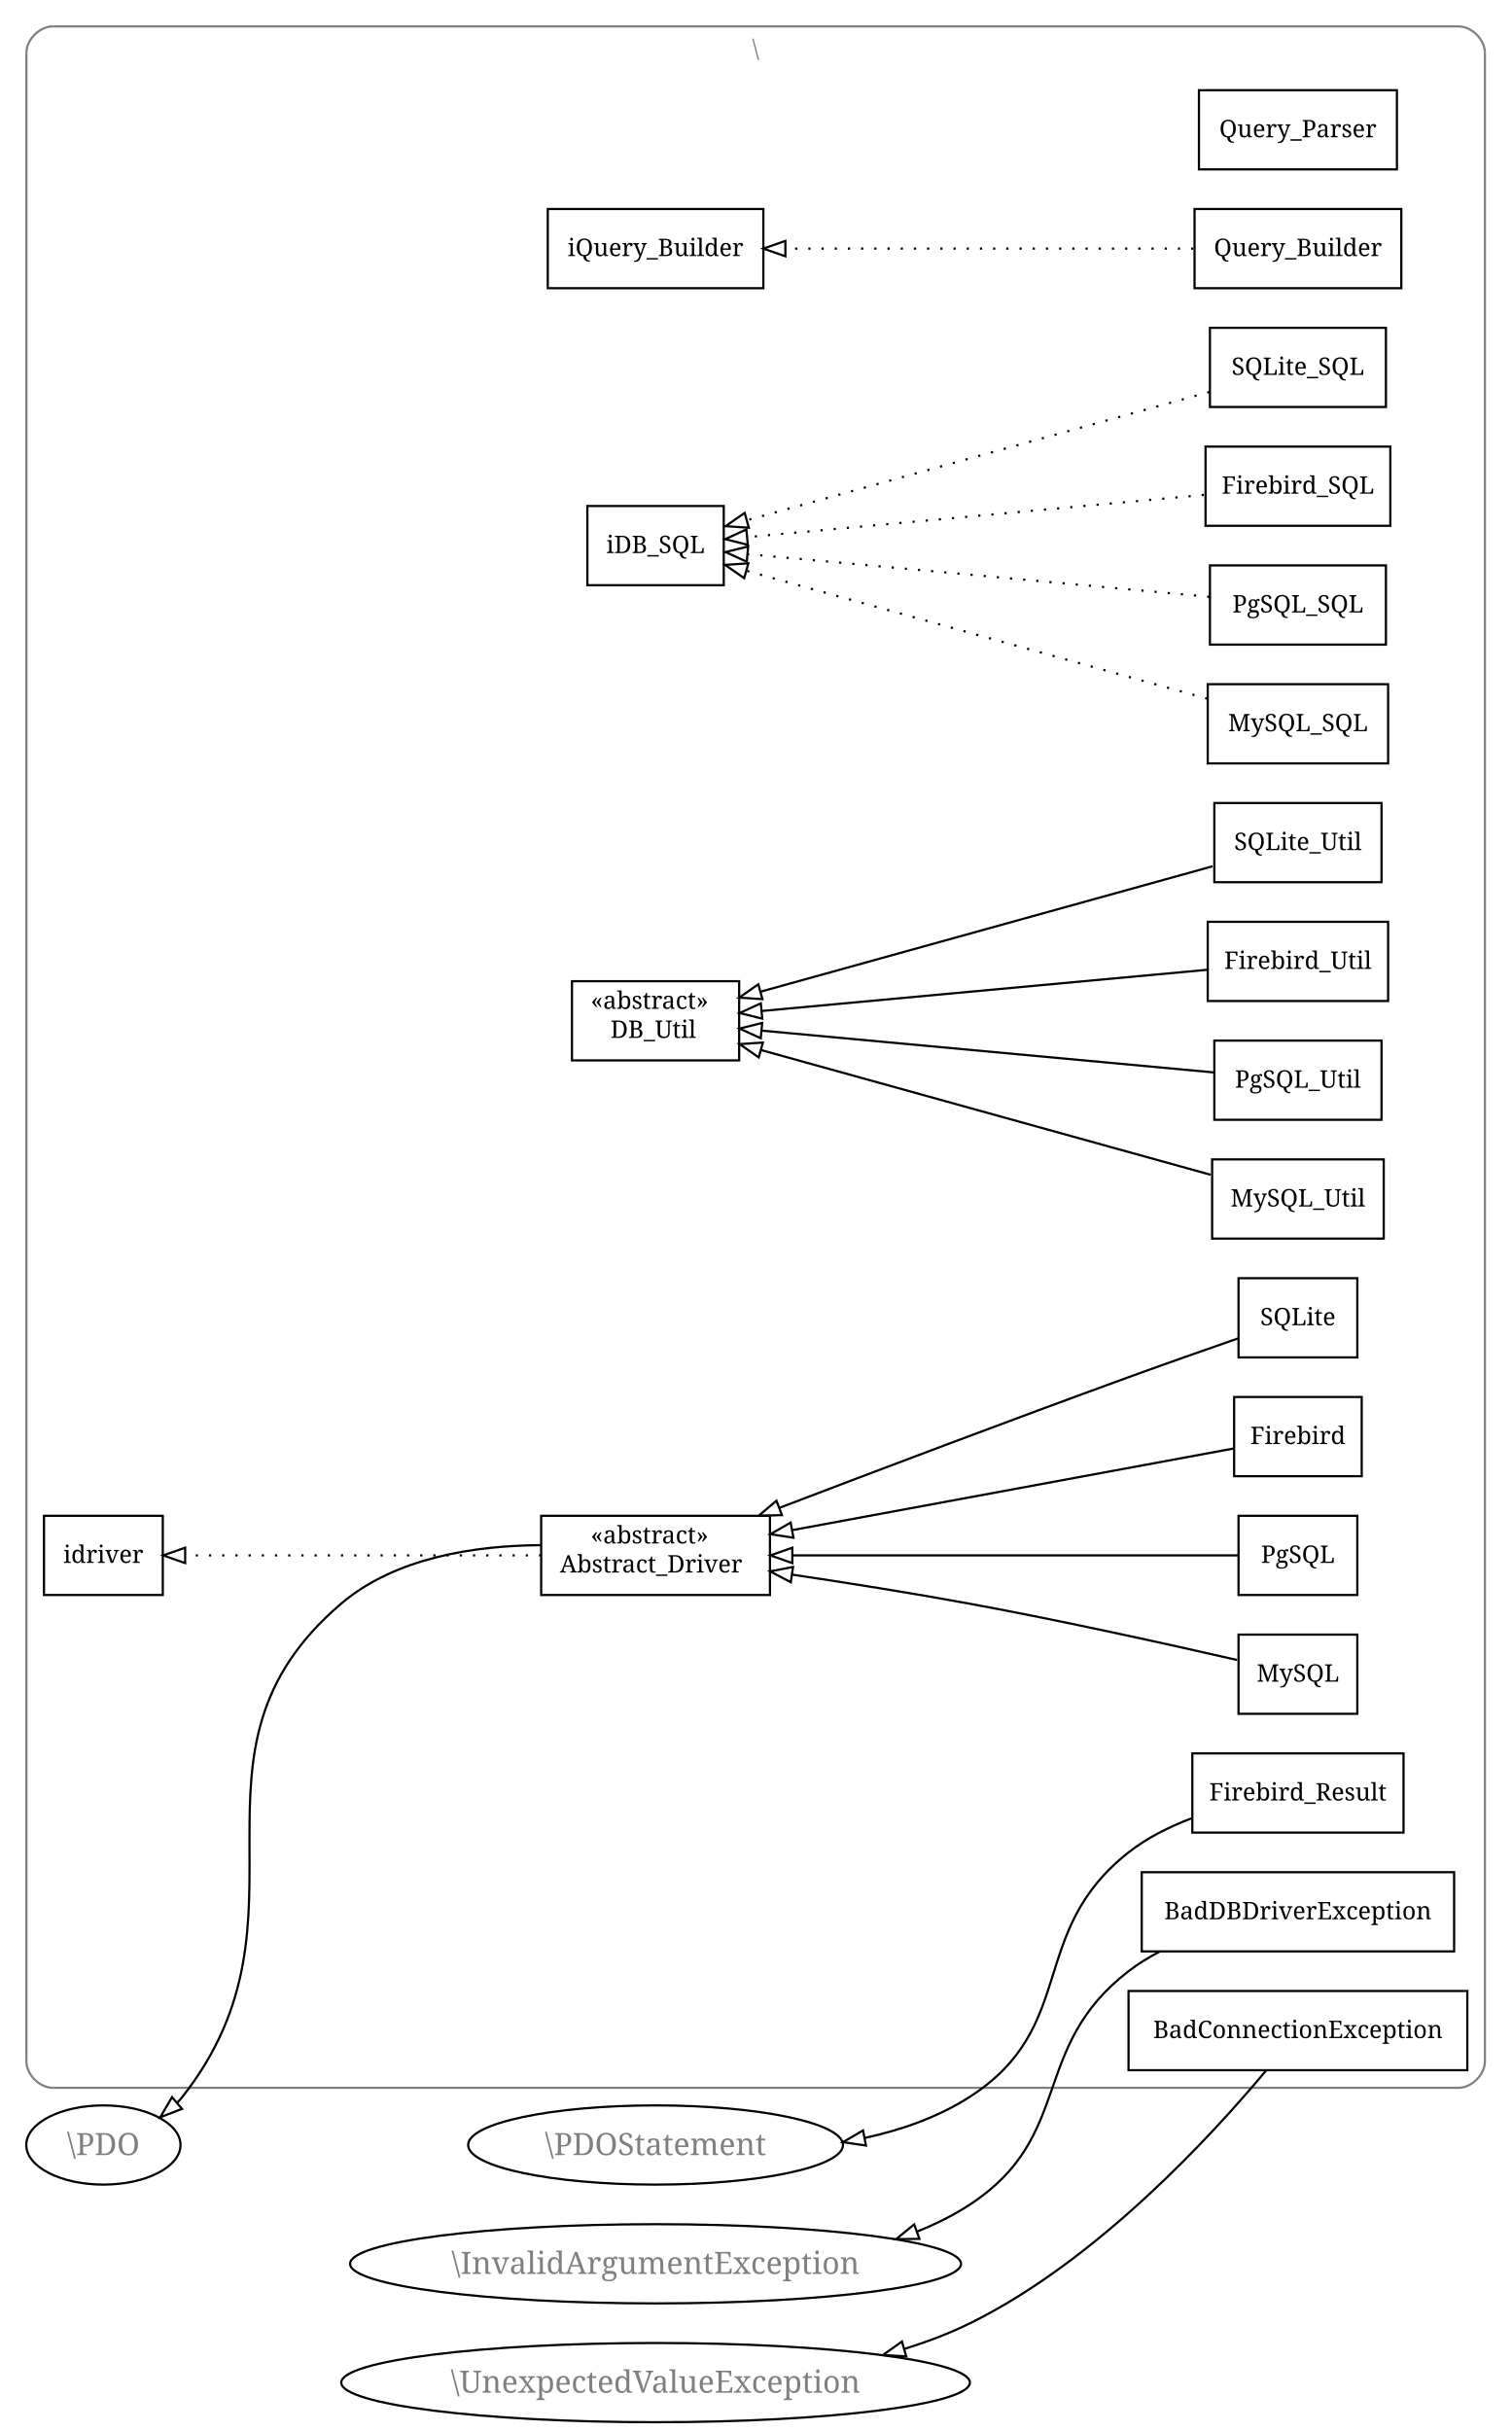
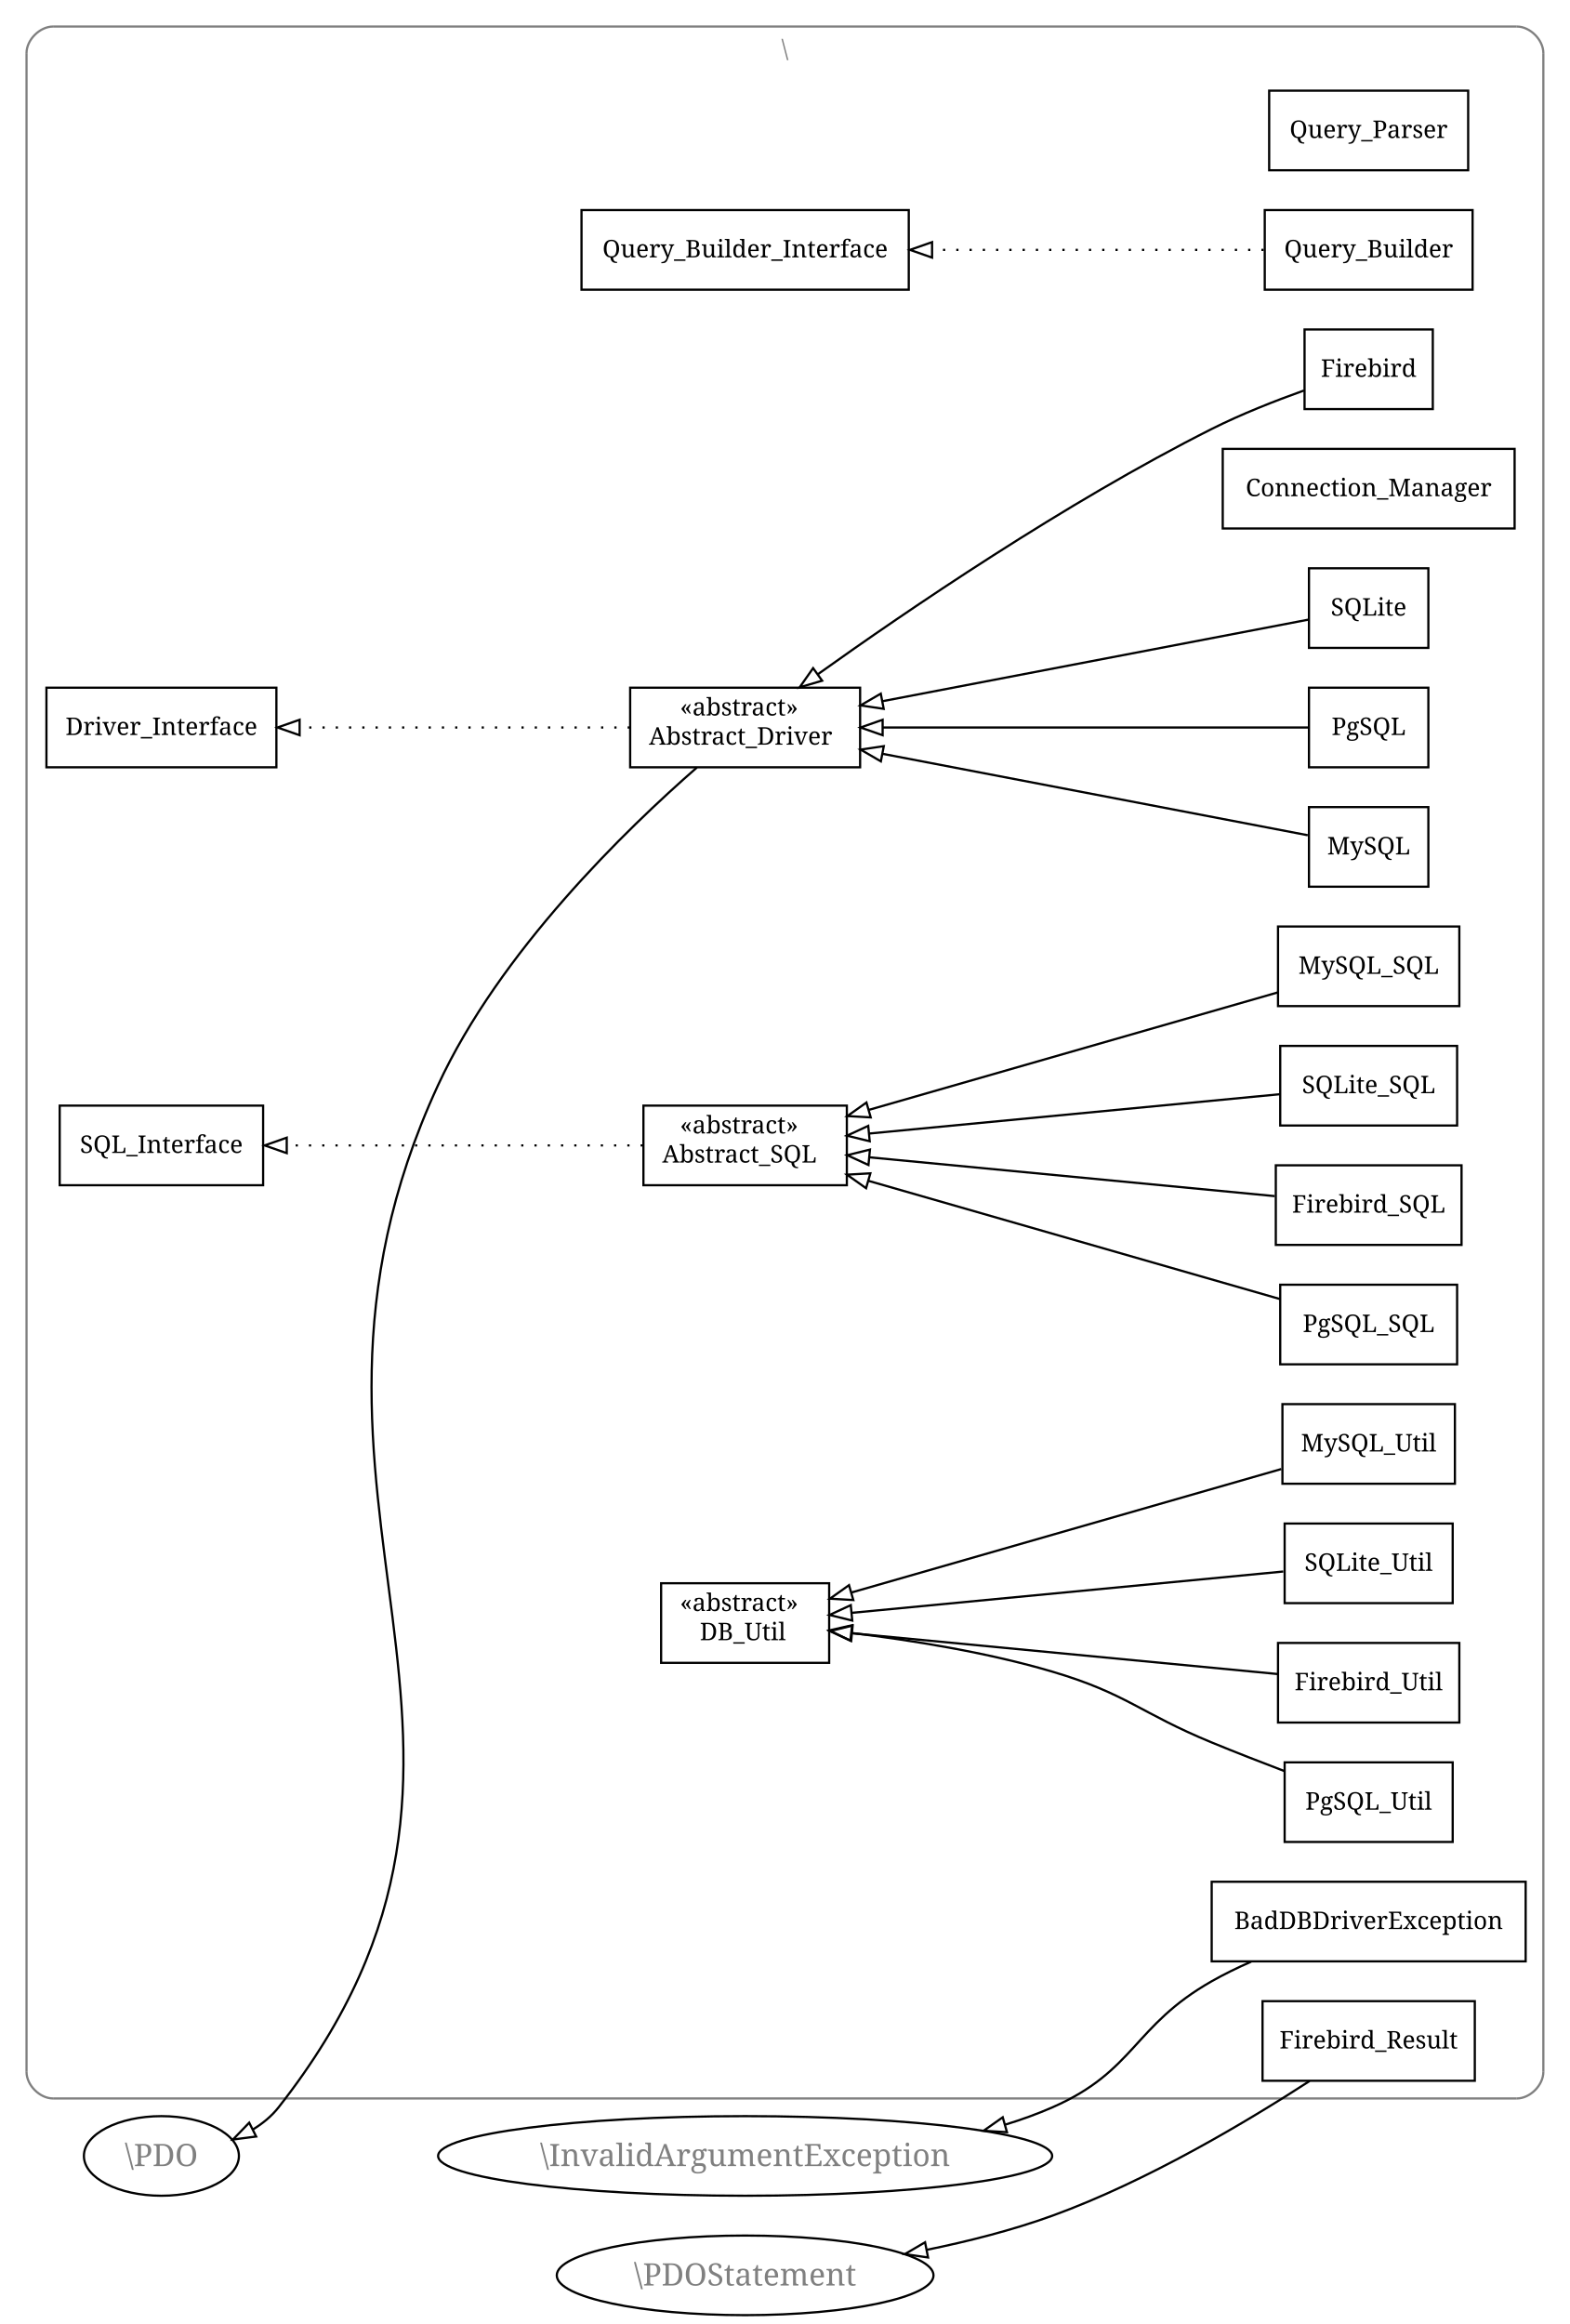
- <svg xmlns="http://www.w3.org/2000/svg" width="687pt" height="1105pt" viewBox="0.00 0.00 687.00 1105.00">
-   <g id="graph1" class="graph" transform="scale(1 1) rotate(0) translate(4 1101)">
-     <polygon fill="white" stroke="white" points="-4,5 -4,-1101 684,-1101 684,5 -4,5" />
+ <svg xmlns="http://www.w3.org/2000/svg" width="710pt" height="1051pt" viewBox="0.00 0.00 710.00 1051.00">
+   <g id="graph1" class="graph" transform="scale(1 1) rotate(0) translate(4 1047)">
+     <polygon fill="white" stroke="white" points="-4,5 -4,-1047 707,-1047 707,5 -4,5" />
    <g id="graph2" class="cluster">
-       <polyline fill="none" stroke="gray" points="20,-152 659,-152 " />
-       <path fill="none" stroke="gray" d="M659,-152C665,-152 671,-158 671,-164" />
-       <polyline fill="none" stroke="gray" points="671,-164 671,-1077 " />
-       <path fill="none" stroke="gray" d="M671,-1077C671,-1083 665,-1089 659,-1089" />
-       <polyline fill="none" stroke="gray" points="659,-1089 20,-1089 " />
-       <path fill="none" stroke="gray" d="M20,-1089C14,-1089 8,-1083 8,-1077" />
-       <polyline fill="none" stroke="gray" points="8,-1077 8,-164 " />
-       <path fill="none" stroke="gray" d="M8,-164C8,-158 14,-152 20,-152" />
-       <text text-anchor="middle" x="339.5" y="-1075.1" font-family="Times Roman,serif" font-size="11.00" fill="gray">\</text>
+       <polyline fill="none" stroke="gray" points="20,-98 682,-98 " />
+       <path fill="none" stroke="gray" d="M682,-98C688,-98 694,-104 694,-110" />
+       <polyline fill="none" stroke="gray" points="694,-110 694,-1023 " />
+       <path fill="none" stroke="gray" d="M694,-1023C694,-1029 688,-1035 682,-1035" />
+       <polyline fill="none" stroke="gray" points="682,-1035 20,-1035 " />
+       <path fill="none" stroke="gray" d="M20,-1035C14,-1035 8,-1029 8,-1023" />
+       <polyline fill="none" stroke="gray" points="8,-1023 8,-110 " />
+       <path fill="none" stroke="gray" d="M8,-110C8,-104 14,-98 20,-98" />
+       <text text-anchor="middle" x="351" y="-1021.1" font-family="Times Roman,serif" font-size="11.00" fill="gray">\</text>
    </g>
    <g id="node2" class="node">
-       <polygon fill="none" stroke="black" points="332,-655 256,-655 256,-619 332,-619 332,-655" />
-       <text text-anchor="start" x="264.5" y="-642.433" font-family="Times Roman,serif" font-size="11.00">«abstract»</text>
-       <text text-anchor="start" x="273.5" y="-629.233" font-family="Times Roman,serif" font-size="11.00">DB_Util</text>
+       <polygon fill="none" stroke="black" points="660,-1006 570,-1006 570,-970 660,-970 660,-1006" />
+       <text text-anchor="middle" x="615" y="-984.6" font-family="Times Roman,serif" font-size="11.00">Query_Parser</text>
    </g>
    <g id="node3" class="node">
-       <polygon fill="none" stroke="black" points="631,-1060 541,-1060 541,-1024 631,-1024 631,-1060" />
-       <text text-anchor="middle" x="586" y="-1038.6" font-family="Times Roman,serif" font-size="11.00">Query_Parser</text>
+       <polygon fill="none" stroke="black" points="385,-736 281,-736 281,-700 385,-700 385,-736" />
+       <text text-anchor="start" x="303.5" y="-723.433" font-family="Times Roman,serif" font-size="11.00">«abstract»</text>
+       <text text-anchor="start" x="289.5" y="-710.233" font-family="Times Roman,serif" font-size="11.00">Abstract_Driver</text>
+     </g>
+     <g id="node22" class="node">
+       <polygon fill="none" stroke="black" points="121,-736 17,-736 17,-700 121,-700 121,-736" />
+       <text text-anchor="middle" x="69" y="-714.6" font-family="Times Roman,serif" font-size="11.00">Driver_Interface</text>
+     </g>
+     <g id="edge5" class="edge">
+       <path fill="none" stroke="black" stroke-dasharray="1,5" d="M280.842,-718C237.953,-718 177.051,-718 131.547,-718" />
+       <polygon fill="none" stroke="black" points="131.501,-714.5 121.501,-718 131.501,-721.5 131.501,-714.5" />
+     </g>
+     <g id="node26" class="node">
+       <ellipse fill="none" stroke="black" cx="69" cy="-72" rx="35.053" ry="18" />
+       <text text-anchor="middle" x="69" y="-67.4" font-family="Times Roman,serif" font-size="14.00" fill="gray">\PDO</text>
+     </g>
+     <g id="edge3" class="edge">
+       <path fill="none" stroke="black" d="M311.167,-699.891C279.617,-672.369 221.999,-616.75 194,-556 107.017,-367.268 250.391,-257.406 122,-94 118.812,-89.942 114.744,-86.626 110.283,-83.917" />
+       <polygon fill="none" stroke="black" points="111.854,-80.79 101.348,-79.421 108.708,-87.043 111.854,-80.79" />
    </g>
    <g id="node4" class="node">
-       <polygon fill="none" stroke="black" points="346,-412 242,-412 242,-376 346,-376 346,-412" />
-       <text text-anchor="start" x="264.5" y="-399.433" font-family="Times Roman,serif" font-size="11.00">«abstract»</text>
-       <text text-anchor="start" x="250.5" y="-386.233" font-family="Times Roman,serif" font-size="11.00">Abstract_Driver</text>
+       <polygon fill="none" stroke="black" points="379,-547 287,-547 287,-511 379,-511 379,-547" />
+       <text text-anchor="start" x="303.5" y="-534.433" font-family="Times Roman,serif" font-size="11.00">«abstract»</text>
+       <text text-anchor="start" x="295.5" y="-521.233" font-family="Times Roman,serif" font-size="11.00">Abstract_SQL</text>
    </g>
    <g id="node23" class="node">
-       <polygon fill="none" stroke="black" points="70,-412 16,-412 16,-376 70,-376 70,-412" />
-       <text text-anchor="middle" x="43" y="-390.6" font-family="Times Roman,serif" font-size="11.00">idriver</text>
+       <polygon fill="none" stroke="black" points="115,-547 23,-547 23,-511 115,-511 115,-547" />
+       <text text-anchor="middle" x="69" y="-525.6" font-family="Times Roman,serif" font-size="11.00">SQL_Interface</text>
    </g>
-     <g id="edge5" class="edge">
-       <path fill="none" stroke="black" stroke-dasharray="1,5" d="M241.993,-394C193.706,-394 123.009,-394 80.168,-394" />
-       <polygon fill="none" stroke="black" points="80.167,-390.5 70.167,-394 80.167,-397.5 80.167,-390.5" />
-     </g>
-     <g id="node25" class="node">
-       <ellipse fill="none" stroke="black" cx="43" cy="-126" rx="35.053" ry="18" />
-       <text text-anchor="middle" x="43" y="-121.4" font-family="Times Roman,serif" font-size="14.00" fill="gray">\PDO</text>
-     </g>
-     <g id="edge3" class="edge">
-       <path fill="none" stroke="black" d="M241.885,-398.657C212.051,-398.492 175.748,-393.11 151,-372 71.44,-304.136 143.661,-230.185 79,-148 78.21,-146.996 77.361,-146.027 76.464,-145.093" />
-       <polygon fill="none" stroke="black" points="78.732,-142.427 68.85,-138.605 74.192,-147.755 78.732,-142.427" />
+     <g id="edge7" class="edge">
+       <path fill="none" stroke="black" stroke-dasharray="1,5" d="M286.713,-529C241.937,-529 173.981,-529 125.92,-529" />
+       <polygon fill="none" stroke="black" points="125.678,-525.5 115.678,-529 125.678,-532.5 125.678,-525.5" />
    </g>
    <g id="node5" class="node">
-       <polygon fill="none" stroke="black" points="633,-1006 539,-1006 539,-970 633,-970 633,-1006" />
-       <text text-anchor="middle" x="586" y="-984.6" font-family="Times Roman,serif" font-size="11.00">Query_Builder</text>
+       <polygon fill="none" stroke="black" points="662,-952 568,-952 568,-916 662,-916 662,-952" />
+       <text text-anchor="middle" x="615" y="-930.6" font-family="Times Roman,serif" font-size="11.00">Query_Builder</text>
    </g>
-     <g id="node22" class="node">
-       <polygon fill="none" stroke="black" points="343,-1006 245,-1006 245,-970 343,-970 343,-1006" />
-       <text text-anchor="middle" x="294" y="-984.6" font-family="Times Roman,serif" font-size="11.00">iQuery_Builder</text>
+     <g id="node24" class="node">
+       <polygon fill="none" stroke="black" points="407,-952 259,-952 259,-916 407,-916 407,-952" />
+       <text text-anchor="middle" x="333" y="-930.6" font-family="Times Roman,serif" font-size="11.00">Query_Builder_Interface</text>
    </g>
-     <g id="edge7" class="edge">
-       <path fill="none" stroke="black" stroke-dasharray="1,5" d="M538.435,-988C487.879,-988 407.848,-988 353.235,-988" />
-       <polygon fill="none" stroke="black" points="353.007,-984.5 343.007,-988 353.007,-991.5 353.007,-984.5" />
+     <g id="edge9" class="edge">
+       <path fill="none" stroke="black" stroke-dasharray="1,5" d="M567.481,-934C526.669,-934 466.838,-934 417.83,-934" />
+       <polygon fill="none" stroke="black" points="417.547,-930.5 407.547,-934 417.547,-937.5 417.547,-930.5" />
    </g>
    <g id="node6" class="node">
-       <polygon fill="none" stroke="black" points="624,-736 548,-736 548,-700 624,-700 624,-736" />
-       <text text-anchor="middle" x="586" y="-714.6" font-family="Times Roman,serif" font-size="11.00">SQLite_Util</text>
+       <polygon fill="none" stroke="black" points="686,-196 544,-196 544,-160 686,-160 686,-196" />
+       <text text-anchor="middle" x="615" y="-174.6" font-family="Times Roman,serif" font-size="11.00">BadDBDriverException</text>
    </g>
-     <g id="edge9" class="edge">
-       <path fill="none" stroke="black" d="M547.225,-707.244C494.246,-692.548 399.288,-666.207 341.918,-650.292" />
-       <polygon fill="none" stroke="black" points="342.579,-646.844 332.008,-647.543 340.708,-653.589 342.579,-646.844" />
+     <g id="node31" class="node">
+       <ellipse fill="none" stroke="black" cx="333" cy="-72" rx="138.86" ry="18" />
+       <text text-anchor="middle" x="333" y="-67.4" font-family="Times Roman,serif" font-size="14.00" fill="gray">\InvalidArgumentException</text>
+     </g>
+     <g id="edge11" class="edge">
+       <path fill="none" stroke="black" d="M561.829,-159.848C555.688,-157.15 549.619,-154.191 544,-151 508.51,-130.844 509.377,-110.392 472,-94 465.232,-91.032 458.122,-88.457 450.846,-86.226" />
+       <polygon fill="none" stroke="black" points="451.413,-82.749 440.838,-83.391 449.505,-89.484 451.413,-82.749" />
    </g>
    <g id="node7" class="node">
-       <polygon fill="none" stroke="black" points="613,-520 559,-520 559,-484 613,-484 613,-520" />
-       <text text-anchor="middle" x="586" y="-498.6" font-family="Times Roman,serif" font-size="11.00">SQLite</text>
-     </g>
-     <g id="edge11" class="edge">
-       <path fill="none" stroke="black" d="M558.863,-492.656C544.09,-487.525 525.508,-481.003 509,-475 454.982,-455.357 393.654,-432.163 350.361,-415.639" />
-       <polygon fill="none" stroke="black" points="351.449,-412.308 340.859,-412.009 348.951,-418.848 351.449,-412.308" />
+       <polygon fill="none" stroke="black" points="681,-844 549,-844 549,-808 681,-808 681,-844" />
+       <text text-anchor="middle" x="615" y="-822.6" font-family="Times Roman,serif" font-size="11.00">Connection_Manager</text>
    </g>
    <g id="node8" class="node">
-       <polygon fill="none" stroke="black" points="626,-952 546,-952 546,-916 626,-916 626,-952" />
-       <text text-anchor="middle" x="586" y="-930.6" font-family="Times Roman,serif" font-size="11.00">SQLite_SQL</text>
+       <polygon fill="none" stroke="black" points="371,-331 295,-331 295,-295 371,-295 371,-331" />
+       <text text-anchor="start" x="303.5" y="-318.433" font-family="Times Roman,serif" font-size="11.00">«abstract»</text>
+       <text text-anchor="start" x="312.5" y="-305.233" font-family="Times Roman,serif" font-size="11.00">DB_Util</text>
+     </g>
+     <g id="node9" class="node">
+       <polygon fill="none" stroke="black" points="642,-790 588,-790 588,-754 642,-754 642,-790" />
+       <text text-anchor="middle" x="615" y="-768.6" font-family="Times Roman,serif" font-size="11.00">SQLite</text>
+     </g>
+     <g id="edge13" class="edge">
+       <path fill="none" stroke="black" d="M587.961,-766.822C543.913,-758.388 455.549,-741.467 395.334,-729.936" />
+       <polygon fill="none" stroke="black" points="395.66,-726.435 385.18,-727.992 394.344,-733.31 395.66,-726.435" />
+     </g>
+     <g id="node10" class="node">
+       <polygon fill="none" stroke="black" points="655,-574 575,-574 575,-538 655,-538 655,-574" />
+       <text text-anchor="middle" x="615" y="-552.6" font-family="Times Roman,serif" font-size="11.00">SQLite_SQL</text>
+     </g>
+     <g id="edge15" class="edge">
+       <path fill="none" stroke="black" d="M574.896,-552.16C526.325,-547.51 444.212,-539.648 389.311,-534.391" />
+       <polygon fill="none" stroke="black" points="389.339,-530.878 379.051,-533.409 388.672,-537.846 389.339,-530.878" />
+     </g>
+     <g id="node11" class="node">
+       <polygon fill="none" stroke="black" points="653,-358 577,-358 577,-322 653,-322 653,-358" />
+       <text text-anchor="middle" x="615" y="-336.6" font-family="Times Roman,serif" font-size="11.00">SQLite_Util</text>
+     </g>
+     <g id="edge17" class="edge">
+       <path fill="none" stroke="black" d="M576.38,-336.302C525.648,-331.445 436.548,-322.914 381.378,-317.632" />
+       <polygon fill="none" stroke="black" points="381.441,-314.122 371.153,-316.653 380.774,-321.09 381.441,-314.122" />
+     </g>
+     <g id="node12" class="node">
+       <polygon fill="none" stroke="black" points="644,-898 586,-898 586,-862 644,-862 644,-898" />
+       <text text-anchor="middle" x="615" y="-876.6" font-family="Times Roman,serif" font-size="11.00">Firebird</text>
+     </g>
+     <g id="edge19" class="edge">
+       <path fill="none" stroke="black" d="M585.749,-870.409C572.705,-865.745 557.311,-859.7 544,-853 477.815,-819.689 406.265,-770.919 365.808,-742.023" />
+       <polygon fill="none" stroke="black" points="367.824,-739.162 357.66,-736.171 363.741,-744.847 367.824,-739.162" />
+     </g>
+     <g id="node13" class="node">
+       <polygon fill="none" stroke="black" points="657,-520 573,-520 573,-484 657,-484 657,-520" />
+       <text text-anchor="middle" x="615" y="-498.6" font-family="Times Roman,serif" font-size="11.00">Firebird_SQL</text>
+     </g>
+     <g id="edge21" class="edge">
+       <path fill="none" stroke="black" d="M572.476,-506.071C523.619,-510.749 443.253,-518.444 389.253,-523.614" />
+       <polygon fill="none" stroke="black" points="388.777,-520.144 379.156,-524.581 389.444,-527.112 388.777,-520.144" />
+     </g>
+     <g id="node14" class="node">
+       <polygon fill="none" stroke="black" points="663,-142 567,-142 567,-106 663,-106 663,-142" />
+       <text text-anchor="middle" x="615" y="-120.6" font-family="Times Roman,serif" font-size="11.00">Firebird_Result</text>
+     </g>
+     <g id="node38" class="node">
+       <ellipse fill="none" stroke="black" cx="333" cy="-18" rx="85.194" ry="18" />
+       <text text-anchor="middle" x="333" y="-13.4" font-family="Times Roman,serif" font-size="14.00" fill="gray">\PDOStatement</text>
+     </g>
+     <g id="edge23" class="edge">
+       <path fill="none" stroke="black" d="M588.27,-105.876C560.416,-87.813 514.923,-60.585 472,-45 453.996,-38.463 434.074,-33.404 415.071,-29.529" />
+       <polygon fill="none" stroke="black" points="415.717,-26.089 405.232,-27.608 414.376,-32.959 415.717,-26.089" />
+     </g>
+     <g id="node15" class="node">
+       <polygon fill="none" stroke="black" points="656,-304 574,-304 574,-268 656,-268 656,-304" />
+       <text text-anchor="middle" x="615" y="-282.6" font-family="Times Roman,serif" font-size="11.00">Firebird_Util</text>
+     </g>
+     <g id="edge25" class="edge">
+       <path fill="none" stroke="black" d="M573.995,-289.926C522.906,-294.818 435.731,-303.164 381.413,-308.365" />
+       <polygon fill="none" stroke="black" points="380.96,-304.892 371.339,-309.329 381.627,-311.86 380.96,-304.892" />
+     </g>
+     <g id="node16" class="node">
+       <polygon fill="none" stroke="black" points="642,-736 588,-736 588,-700 642,-700 642,-736" />
+       <text text-anchor="middle" x="615" y="-714.6" font-family="Times Roman,serif" font-size="11.00">PgSQL</text>
+     </g>
+     <g id="edge27" class="edge">
+       <path fill="none" stroke="black" d="M587.961,-718C543.913,-718 455.549,-718 395.334,-718" />
+       <polygon fill="none" stroke="black" points="395.18,-714.5 385.18,-718 395.18,-721.5 395.18,-714.5" />
+     </g>
+     <g id="node17" class="node">
+       <polygon fill="none" stroke="black" points="655,-466 575,-466 575,-430 655,-430 655,-466" />
+       <text text-anchor="middle" x="615" y="-444.6" font-family="Times Roman,serif" font-size="11.00">PgSQL_SQL</text>
+     </g>
+     <g id="edge29" class="edge">
+       <path fill="none" stroke="black" d="M574.896,-459.519C526.224,-473.499 443.87,-497.154 388.969,-512.924" />
+       <polygon fill="none" stroke="black" points="387.696,-509.648 379.051,-515.772 389.629,-516.376 387.696,-509.648" />
+     </g>
+     <g id="node18" class="node">
+       <polygon fill="none" stroke="black" points="653,-250 577,-250 577,-214 653,-214 653,-250" />
+       <text text-anchor="middle" x="615" y="-228.6" font-family="Times Roman,serif" font-size="11.00">PgSQL_Util</text>
+     </g>
+     <g id="edge31" class="edge">
+       <path fill="none" stroke="black" d="M576.896,-246.05C566.206,-250.111 554.608,-254.629 544,-259 511.622,-272.34 505.58,-281.067 472,-291 442.396,-299.757 408.152,-305.229 381.061,-308.526" />
+       <polygon fill="none" stroke="black" points="380.584,-305.057 371.053,-309.685 381.389,-312.011 380.584,-305.057" />
+     </g>
+     <g id="node19" class="node">
+       <polygon fill="none" stroke="black" points="642,-682 588,-682 588,-646 642,-646 642,-682" />
+       <text text-anchor="middle" x="615" y="-660.6" font-family="Times Roman,serif" font-size="11.00">MySQL</text>
+     </g>
+     <g id="edge33" class="edge">
+       <path fill="none" stroke="black" d="M587.447,-669.276C543.231,-677.743 455.32,-694.577 395.338,-706.063" />
+       <polygon fill="none" stroke="black" points="394.385,-702.682 385.222,-708 395.702,-709.557 394.385,-702.682" />
+     </g>
+     <g id="node20" class="node">
+       <polygon fill="none" stroke="black" points="656,-628 574,-628 574,-592 656,-592 656,-628" />
+       <text text-anchor="middle" x="615" y="-606.6" font-family="Times Roman,serif" font-size="11.00">MySQL_SQL</text>
+     </g>
+     <g id="edge35" class="edge">
+       <path fill="none" stroke="black" d="M573.995,-598.222C525.244,-584.219 443.636,-560.778 389.072,-545.106" />
+       <polygon fill="none" stroke="black" points="389.79,-541.671 379.213,-542.274 387.858,-548.399 389.79,-541.671" />
    </g>
    <g id="node21" class="node">
-       <polygon fill="none" stroke="black" points="325,-871 263,-871 263,-835 325,-835 325,-871" />
-       <text text-anchor="middle" x="294" y="-849.6" font-family="Times Roman,serif" font-size="11.00">iDB_SQL</text>
-     </g>
-     <g id="edge13" class="edge">
-       <path fill="none" stroke="black" stroke-dasharray="1,5" d="M545.705,-922.822C490.474,-907.501 391.742,-880.113 335.755,-864.583" />
-       <polygon fill="none" stroke="black" points="336.39,-861.127 325.819,-861.826 334.519,-867.872 336.39,-861.127" />
-     </g>
-     <g id="node9" class="node">
-       <polygon fill="none" stroke="black" points="628,-898 544,-898 544,-862 628,-862 628,-898" />
-       <text text-anchor="middle" x="586" y="-876.6" font-family="Times Roman,serif" font-size="11.00">Firebird_SQL</text>
-     </g>
-     <g id="edge15" class="edge">
-       <path fill="none" stroke="black" stroke-dasharray="1,5" d="M543.228,-876.045C487.57,-870.899 390.933,-861.963 335.771,-856.862" />
-       <polygon fill="none" stroke="black" points="335.925,-853.362 325.645,-855.926 335.28,-860.332 335.925,-853.362" />
-     </g>
-     <g id="node10" class="node">
-       <polygon fill="none" stroke="black" points="627,-682 545,-682 545,-646 627,-646 627,-682" />
-       <text text-anchor="middle" x="586" y="-660.6" font-family="Times Roman,serif" font-size="11.00">Firebird_Util</text>
-     </g>
-     <g id="edge17" class="edge">
-       <path fill="none" stroke="black" d="M544.783,-660.189C491.504,-655.262 398.879,-646.698 342.34,-641.47" />
-       <polygon fill="none" stroke="black" points="342.501,-637.97 332.221,-640.534 341.856,-644.94 342.501,-637.97" />
-     </g>
-     <g id="node11" class="node">
-       <polygon fill="none" stroke="black" points="634,-304 538,-304 538,-268 634,-268 634,-304" />
-       <text text-anchor="middle" x="586" y="-282.6" font-family="Times Roman,serif" font-size="11.00">Firebird_Result</text>
-     </g>
-     <g id="node34" class="node">
-       <ellipse fill="none" stroke="black" cx="294" cy="-126" rx="85.194" ry="18" />
-       <text text-anchor="middle" x="294" y="-121.4" font-family="Times Roman,serif" font-size="14.00" fill="gray">\PDOStatement</text>
-     </g>
-     <g id="edge19" class="edge">
-       <path fill="none" stroke="black" d="M537.48,-274.443C527.419,-270.603 517.352,-265.567 509,-259 462.775,-222.654 486.379,-179.93 437,-148 422.718,-138.765 405.987,-132.876 389.102,-129.209" />
-       <polygon fill="none" stroke="black" points="389.64,-125.748 379.159,-127.298 388.319,-132.623 389.64,-125.748" />
-     </g>
-     <g id="node12" class="node">
-       <polygon fill="none" stroke="black" points="615,-466 557,-466 557,-430 615,-430 615,-466" />
-       <text text-anchor="middle" x="586" y="-444.6" font-family="Times Roman,serif" font-size="11.00">Firebird</text>
-     </g>
-     <g id="edge21" class="edge">
-       <path fill="none" stroke="black" d="M556.934,-442.625C510.406,-434.02 418.152,-416.96 356.249,-405.512" />
-       <polygon fill="none" stroke="black" points="356.676,-402.032 346.206,-403.655 355.403,-408.915 356.676,-402.032" />
-     </g>
-     <g id="node13" class="node">
-       <polygon fill="none" stroke="black" points="624,-628 548,-628 548,-592 624,-592 624,-628" />
-       <text text-anchor="middle" x="586" y="-606.6" font-family="Times Roman,serif" font-size="11.00">PgSQL_Util</text>
-     </g>
-     <g id="edge23" class="edge">
-       <path fill="none" stroke="black" d="M547.826,-613.53C495.144,-618.401 400.14,-627.186 342.494,-632.516" />
-       <polygon fill="none" stroke="black" points="341.819,-629.063 332.183,-633.469 342.463,-636.034 341.819,-629.063" />
-     </g>
-     <g id="node14" class="node">
-       <polygon fill="none" stroke="black" points="626,-844 546,-844 546,-808 626,-808 626,-844" />
-       <text text-anchor="middle" x="586" y="-822.6" font-family="Times Roman,serif" font-size="11.00">PgSQL_SQL</text>
-     </g>
-     <g id="edge25" class="edge">
-       <path fill="none" stroke="black" stroke-dasharray="1,5" d="M545.705,-829.726C490.588,-834.822 392.151,-843.924 336.104,-849.107" />
-       <polygon fill="none" stroke="black" points="335.454,-845.652 325.819,-850.058 336.098,-852.622 335.454,-845.652" />
-     </g>
-     <g id="node15" class="node">
-       <polygon fill="none" stroke="black" points="613,-412 559,-412 559,-376 613,-376 613,-412" />
-       <text text-anchor="middle" x="586" y="-390.6" font-family="Times Roman,serif" font-size="11.00">PgSQL</text>
-     </g>
-     <g id="edge27" class="edge">
-       <path fill="none" stroke="black" d="M558.792,-394C512.925,-394 419.088,-394 356.351,-394" />
-       <polygon fill="none" stroke="black" points="356.176,-390.5 346.176,-394 356.176,-397.5 356.176,-390.5" />
-     </g>
-     <g id="node16" class="node">
-       <polygon fill="none" stroke="black" points="627,-790 545,-790 545,-754 627,-754 627,-790" />
-       <text text-anchor="middle" x="586" y="-768.6" font-family="Times Roman,serif" font-size="11.00">MySQL_SQL</text>
-     </g>
-     <g id="edge29" class="edge">
-       <path fill="none" stroke="black" stroke-dasharray="1,5" d="M544.783,-783.434C489.284,-798.829 391.092,-826.067 335.466,-841.497" />
-       <polygon fill="none" stroke="black" points="334.296,-838.19 325.595,-844.236 336.167,-844.935 334.296,-838.19" />
-     </g>
-     <g id="node17" class="node">
-       <polygon fill="none" stroke="black" points="625,-574 547,-574 547,-538 625,-538 625,-574" />
-       <text text-anchor="middle" x="586" y="-552.6" font-family="Times Roman,serif" font-size="11.00">MySQL_Util</text>
-     </g>
-     <g id="edge31" class="edge">
-       <path fill="none" stroke="black" d="M546.316,-567.008C493.212,-581.739 399.123,-607.839 342.065,-623.667" />
-       <polygon fill="none" stroke="black" points="340.905,-620.356 332.205,-626.402 342.777,-627.102 340.905,-620.356" />
-     </g>
-     <g id="node18" class="node">
-       <polygon fill="none" stroke="black" points="613,-358 559,-358 559,-322 613,-322 613,-358" />
-       <text text-anchor="middle" x="586" y="-336.6" font-family="Times Roman,serif" font-size="11.00">MySQL</text>
-     </g>
-     <g id="edge33" class="edge">
-       <path fill="none" stroke="black" d="M558.362,-346.446C528.522,-353.286 479.543,-364.166 437,-372 410.62,-376.858 381.366,-381.491 356.225,-385.241" />
-       <polygon fill="none" stroke="black" points="355.467,-381.815 346.087,-386.74 356.491,-388.74 355.467,-381.815" />
-     </g>
-     <g id="node19" class="node">
-       <polygon fill="none" stroke="black" points="657,-250 515,-250 515,-214 657,-214 657,-250" />
-       <text text-anchor="middle" x="586" y="-228.6" font-family="Times Roman,serif" font-size="11.00">BadDBDriverException</text>
-     </g>
-     <g id="node43" class="node">
-       <ellipse fill="none" stroke="black" cx="294" cy="-72" rx="138.86" ry="18" />
-       <text text-anchor="middle" x="294" y="-67.4" font-family="Times Roman,serif" font-size="14.00" fill="gray">\InvalidArgumentException</text>
-     </g>
-     <g id="edge35" class="edge">
-       <path fill="none" stroke="black" d="M523.256,-213.95C518.211,-211.337 513.379,-208.369 509,-205 463.859,-170.276 484.626,-130.229 437,-99 429.555,-94.118 421.45,-90.069 413.008,-86.715" />
-       <polygon fill="none" stroke="black" points="413.944,-83.332 403.35,-83.217 411.56,-89.913 413.944,-83.332" />
-     </g>
-     <g id="node20" class="node">
-       <polygon fill="none" stroke="black" points="663,-196 509,-196 509,-160 663,-160 663,-196" />
-       <text text-anchor="middle" x="586" y="-174.6" font-family="Times Roman,serif" font-size="11.00">BadConnectionException</text>
-     </g>
-     <g id="node45" class="node">
-       <ellipse fill="none" stroke="black" cx="294" cy="-18" rx="142.885" ry="18" />
-       <text text-anchor="middle" x="294" y="-13.4" font-family="Times Roman,serif" font-size="14.00" fill="gray">\UnexpectedValueException</text>
+       <polygon fill="none" stroke="black" points="654,-412 576,-412 576,-376 654,-376 654,-412" />
+       <text text-anchor="middle" x="615" y="-390.6" font-family="Times Roman,serif" font-size="11.00">MySQL_Util</text>
    </g>
    <g id="edge37" class="edge">
-       <path fill="none" stroke="black" d="M571.649,-159.998C547.297,-130.794 494.857,-73.497 437,-45 427.639,-40.389 417.577,-36.564 407.283,-33.39" />
-       <polygon fill="none" stroke="black" points="407.935,-29.936 397.358,-30.542 406.005,-36.664 407.935,-29.936" />
+       <path fill="none" stroke="black" d="M575.492,-382.652C524.548,-368.019 436.001,-342.585 381.167,-326.835" />
+       <polygon fill="none" stroke="black" points="381.915,-323.409 371.337,-324.012 379.982,-330.137 381.915,-323.409" />
    </g>
  </g>
</svg>
